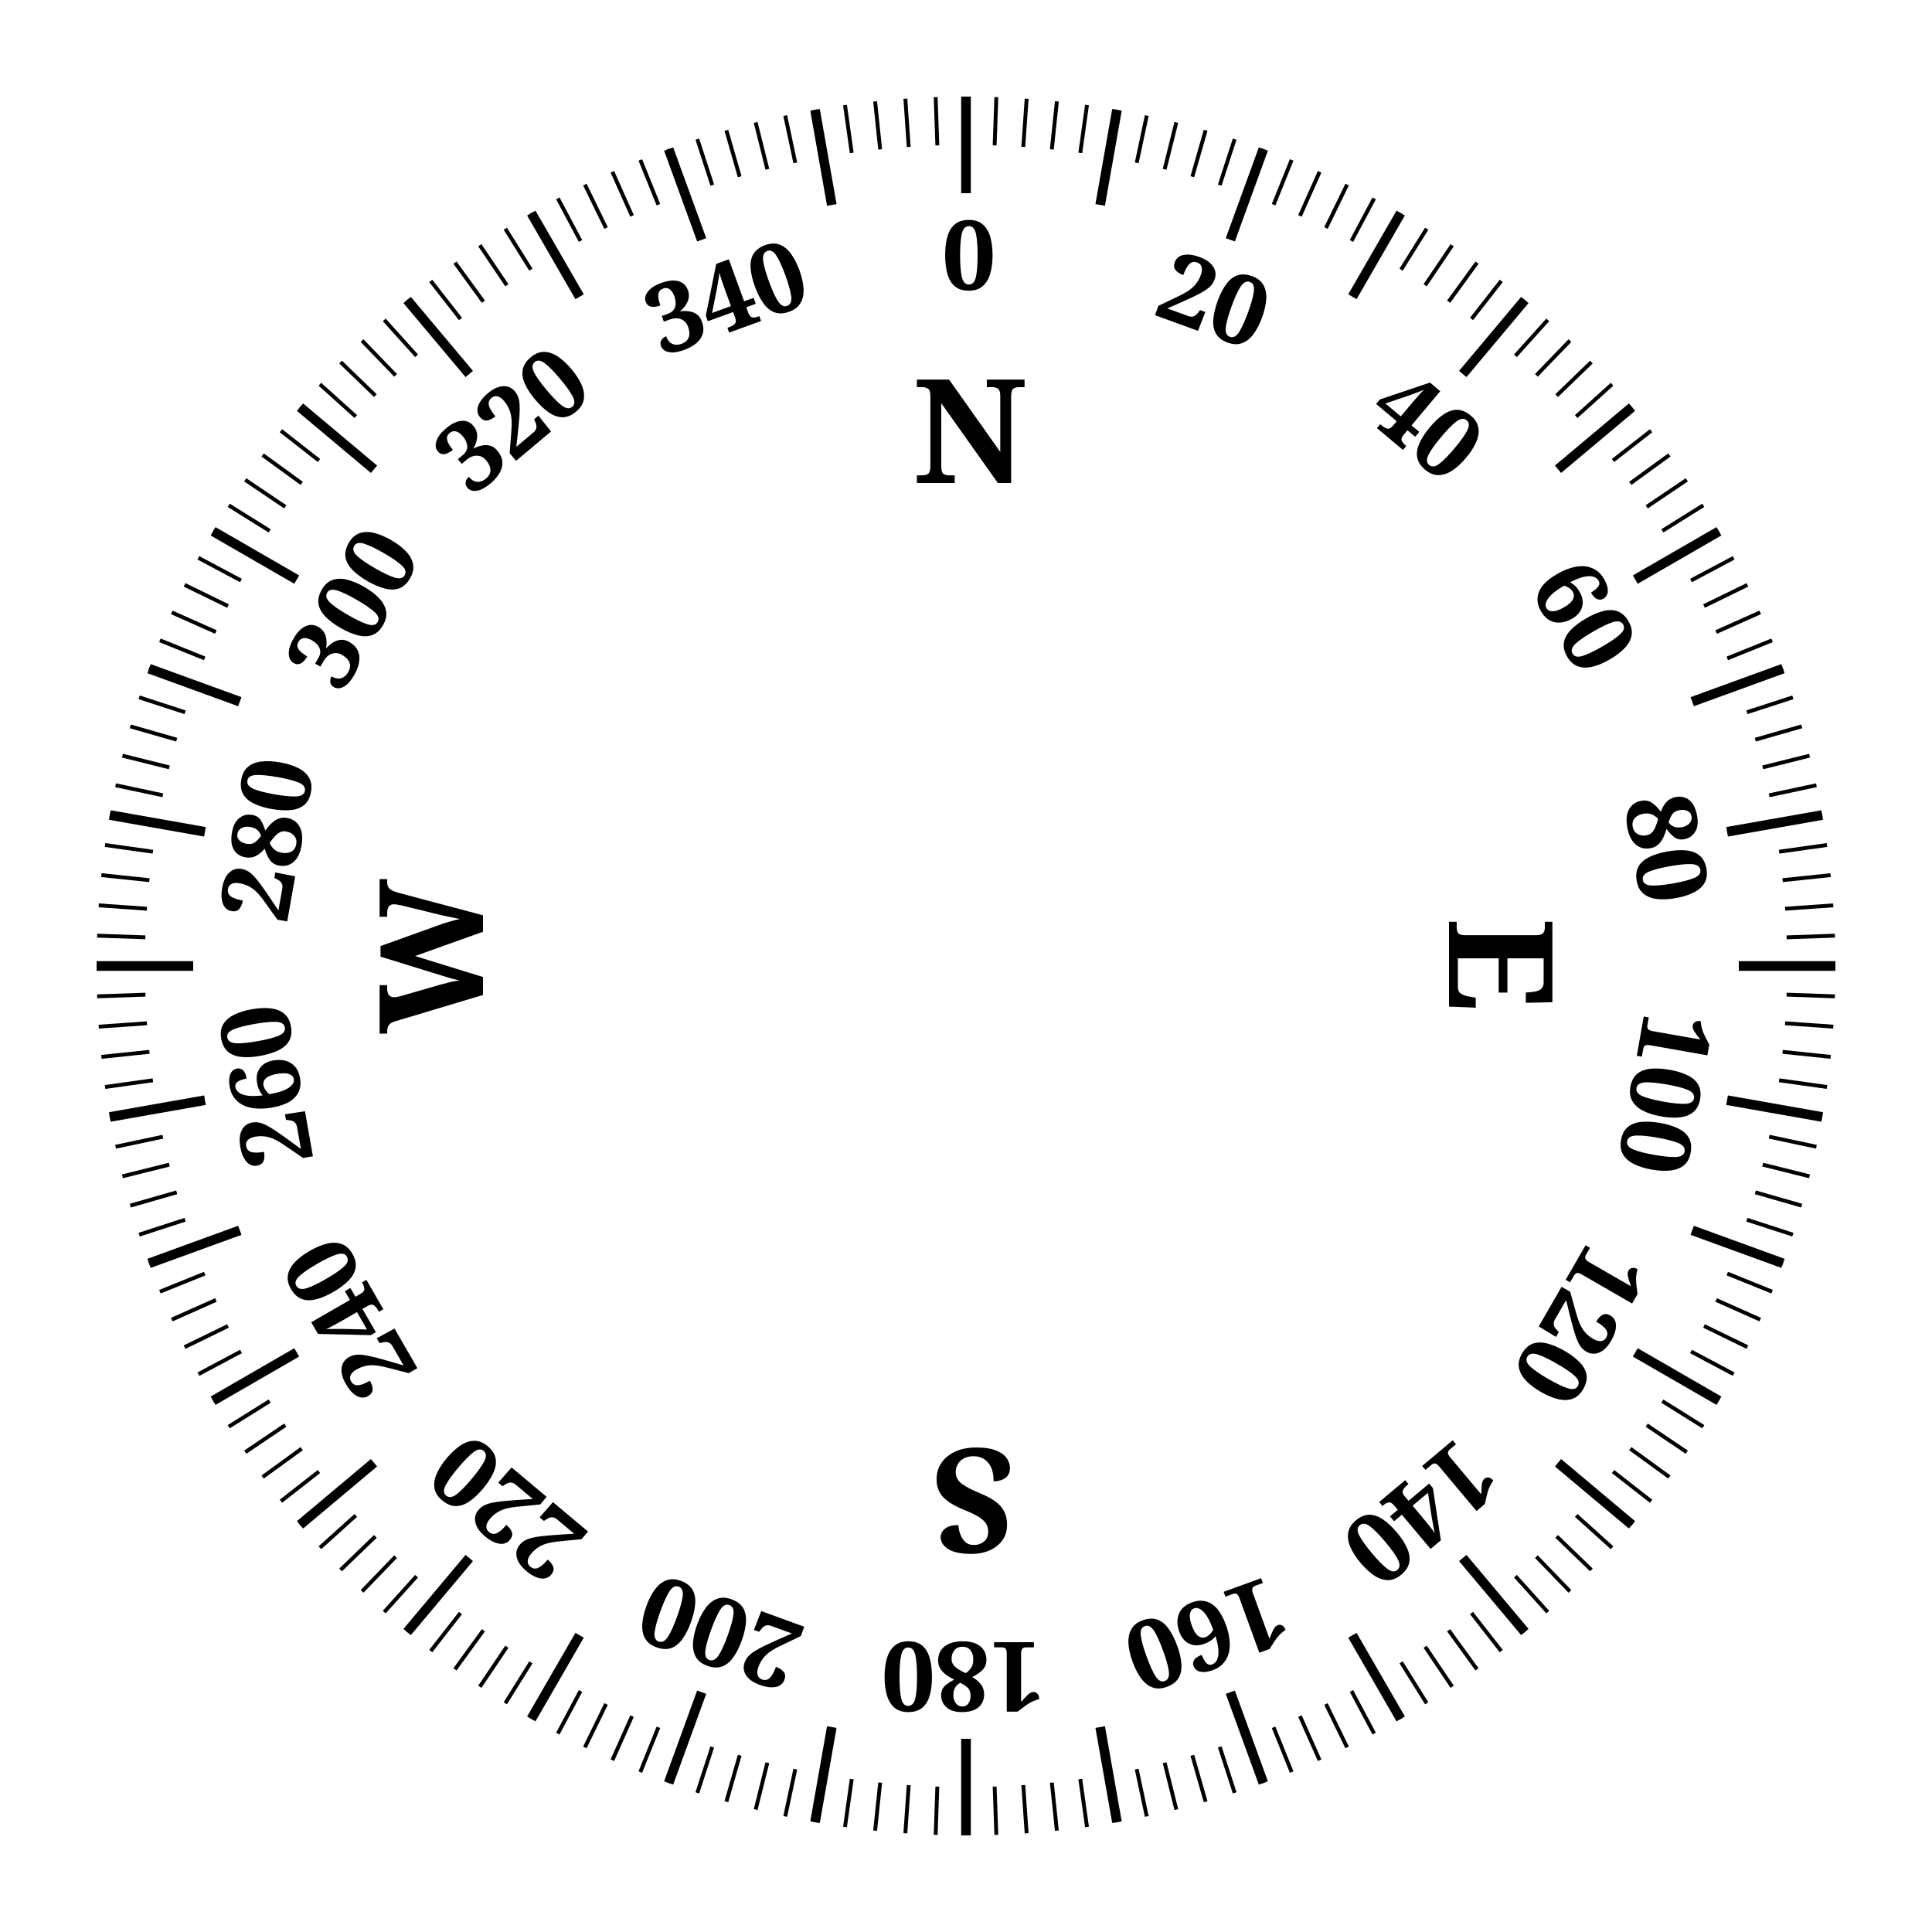
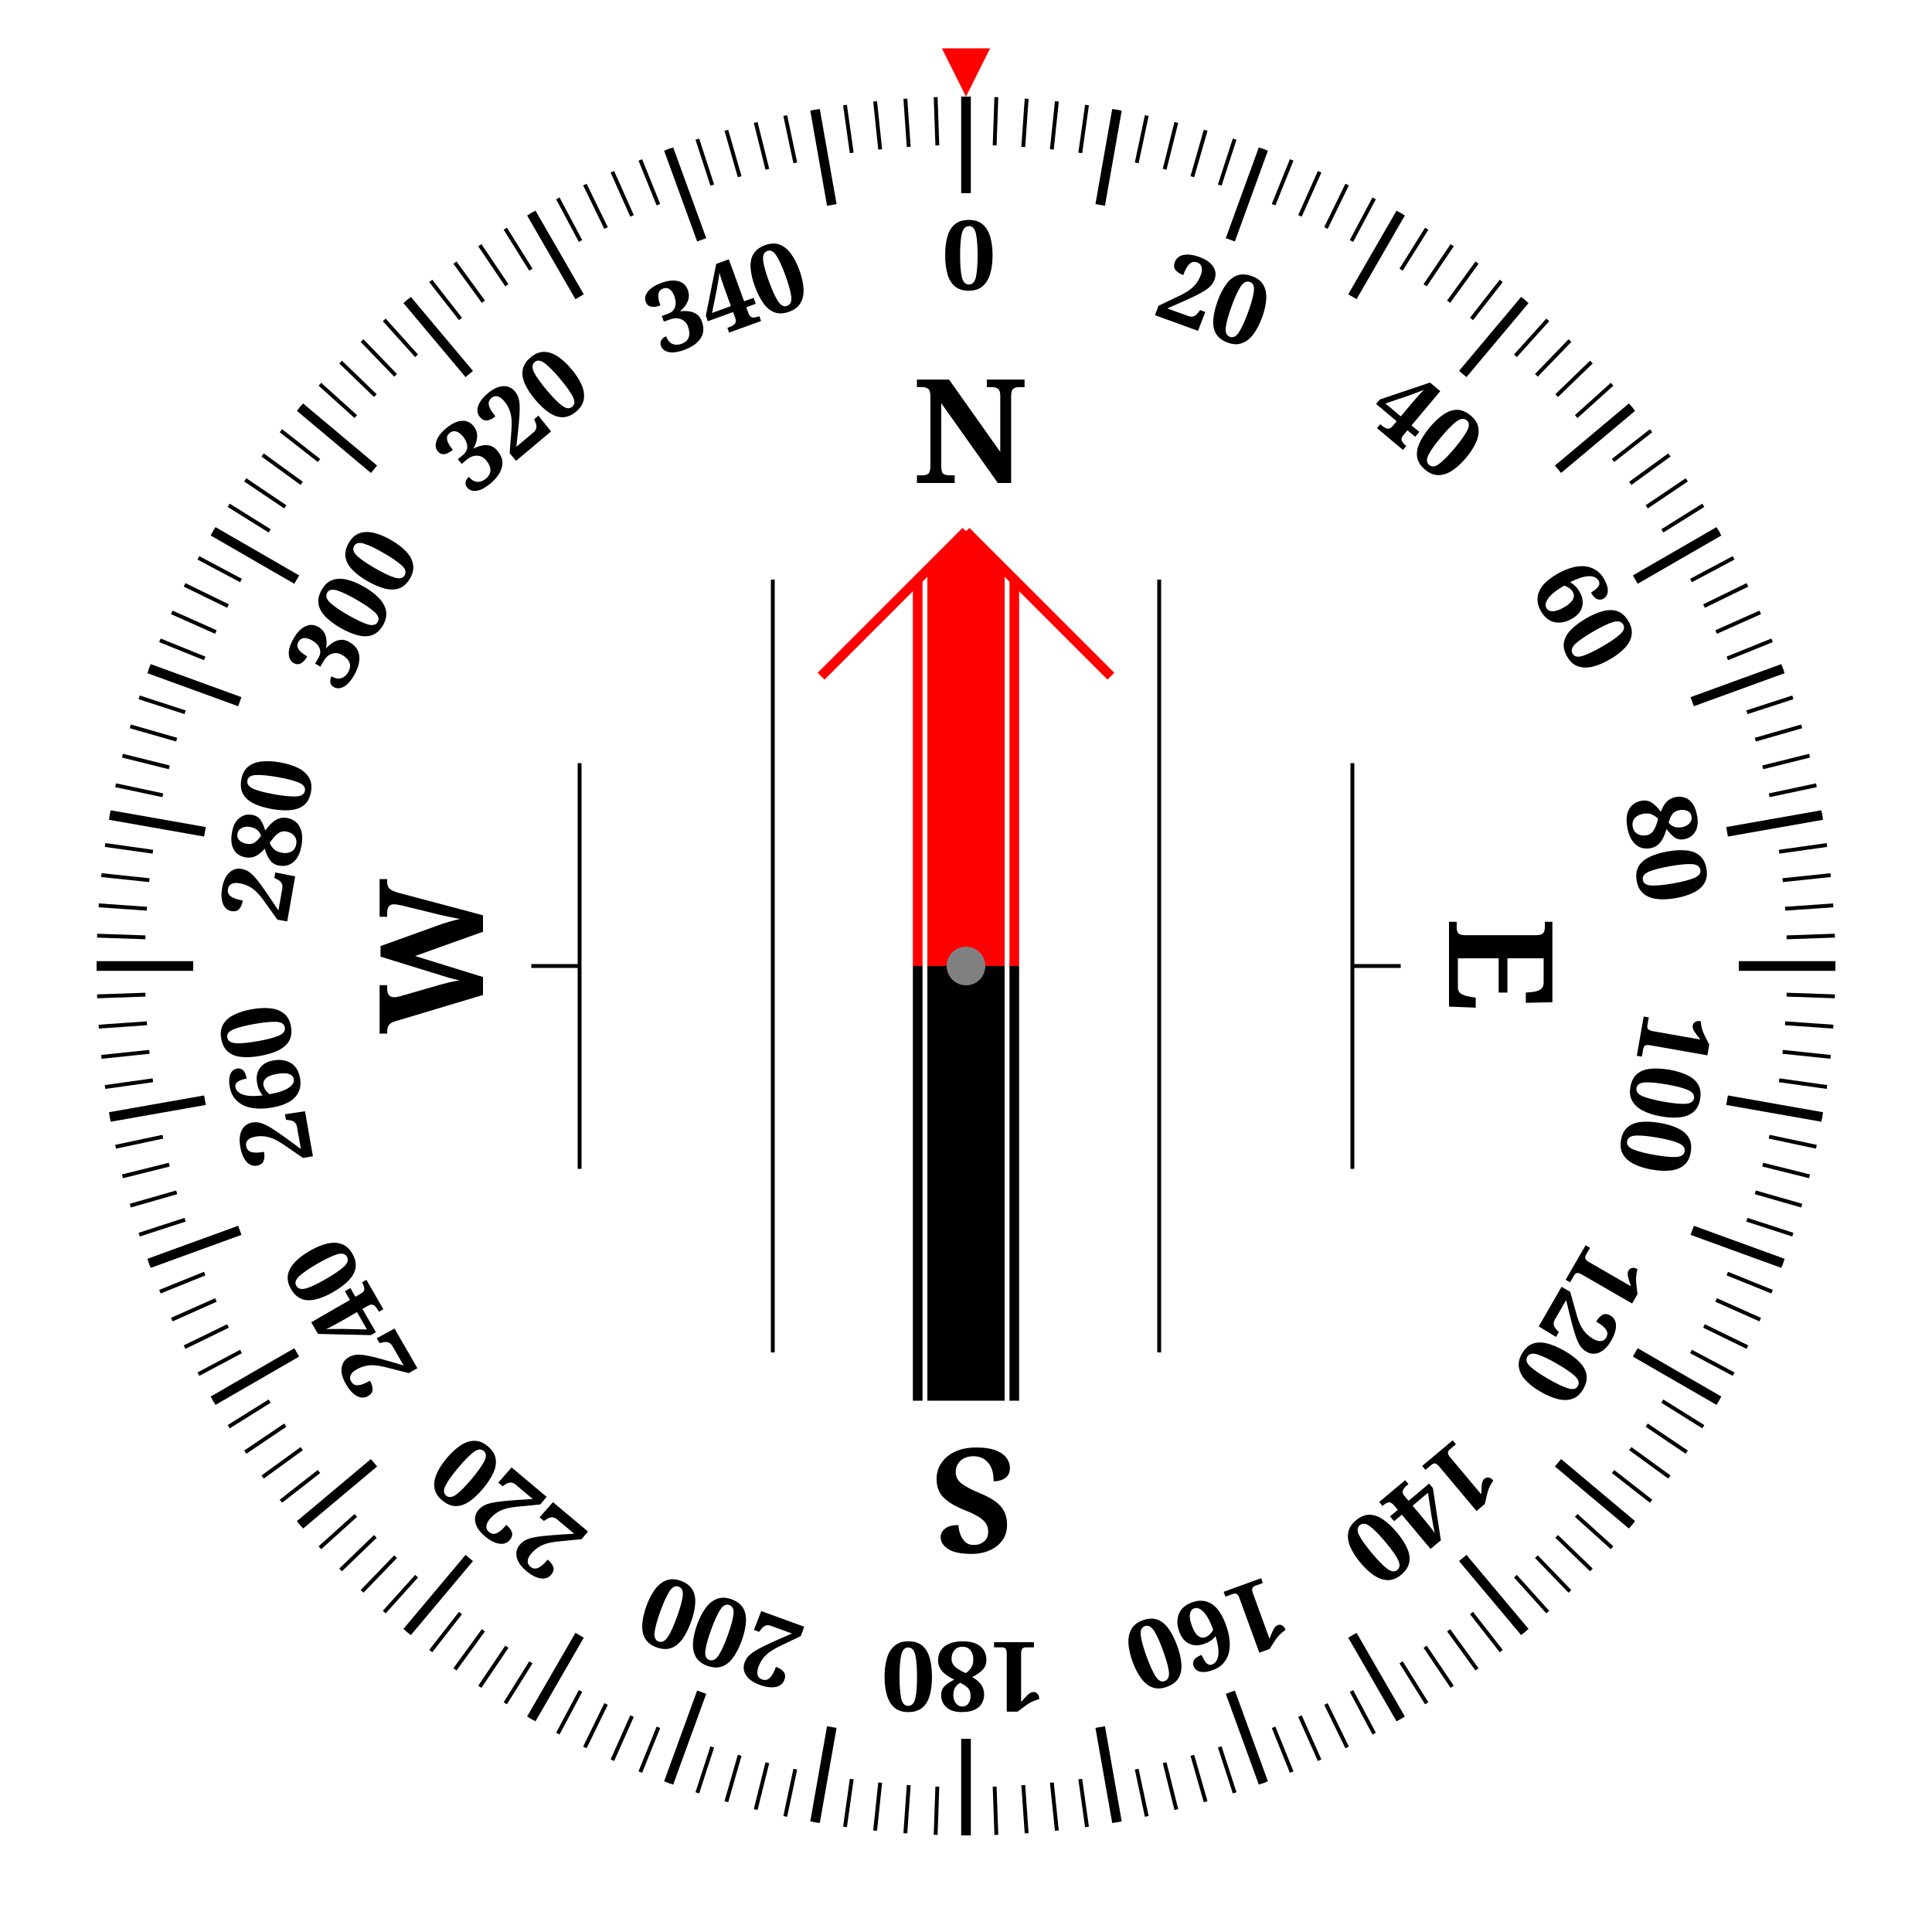
<svg xmlns="http://www.w3.org/2000/svg" width="400" height="400" viewBox="0 0 200 200">
  <style>
        .heavy {
            font: bold 15px serif;
        }

        .small {
            font: bold 10px serif;
        }
    </style>
  <defs>
    <path id="branch" d="                 M 100 10 L 100 15             " stroke="#000000" stroke-width="0.4" />
  </defs>
  <use href="#branch" />
  <use href="#branch" transform="rotate(2 100 100)" />
  <use href="#branch" transform="rotate(4 100 100)" />
  <use href="#branch" transform="rotate(6 100 100)" />
  <use href="#branch" transform="rotate(8 100 100)" />
  <use href="#branch" transform="rotate(10 100 100)" />
  <use href="#branch" transform="rotate(12 100 100)" />
  <use href="#branch" transform="rotate(14 100 100)" />
  <use href="#branch" transform="rotate(16 100 100)" />
  <use href="#branch" transform="rotate(18 100 100)" />
  <use href="#branch" transform="rotate(20 100 100)" />
  <use href="#branch" transform="rotate(22 100 100)" />
  <use href="#branch" transform="rotate(24 100 100)" />
  <use href="#branch" transform="rotate(26 100 100)" />
  <use href="#branch" transform="rotate(28 100 100)" />
  <use href="#branch" transform="rotate(30 100 100)" />
  <use href="#branch" transform="rotate(32 100 100)" />
  <use href="#branch" transform="rotate(34 100 100)" />
  <use href="#branch" transform="rotate(36 100 100)" />
  <use href="#branch" transform="rotate(38 100 100)" />
  <use href="#branch" transform="rotate(40 100 100)" />
  <use href="#branch" transform="rotate(42 100 100)" />
  <use href="#branch" transform="rotate(44 100 100)" />
  <use href="#branch" transform="rotate(46 100 100)" />
  <use href="#branch" transform="rotate(48 100 100)" />
  <use href="#branch" transform="rotate(50 100 100)" />
  <use href="#branch" transform="rotate(52 100 100)" />
  <use href="#branch" transform="rotate(54 100 100)" />
  <use href="#branch" transform="rotate(56 100 100)" />
  <use href="#branch" transform="rotate(58 100 100)" />
  <use href="#branch" transform="rotate(60 100 100)" />
  <use href="#branch" transform="rotate(62 100 100)" />
  <use href="#branch" transform="rotate(64 100 100)" />
  <use href="#branch" transform="rotate(66 100 100)" />
  <use href="#branch" transform="rotate(68 100 100)" />
  <use href="#branch" transform="rotate(70 100 100)" />
  <use href="#branch" transform="rotate(72 100 100)" />
  <use href="#branch" transform="rotate(74 100 100)" />
  <use href="#branch" transform="rotate(76 100 100)" />
  <use href="#branch" transform="rotate(78 100 100)" />
  <use href="#branch" transform="rotate(80 100 100)" />
  <use href="#branch" transform="rotate(82 100 100)" />
  <use href="#branch" transform="rotate(84 100 100)" />
  <use href="#branch" transform="rotate(86 100 100)" />
  <use href="#branch" transform="rotate(88 100 100)" />
  <use href="#branch" transform="rotate(90 100 100)" />
  <use href="#branch" transform="rotate(92 100 100)" />
  <use href="#branch" transform="rotate(94 100 100)" />
  <use href="#branch" transform="rotate(96 100 100)" />
  <use href="#branch" transform="rotate(98 100 100)" />
  <use href="#branch" transform="rotate(100 100 100)" />
  <use href="#branch" transform="rotate(102 100 100)" />
  <use href="#branch" transform="rotate(104 100 100)" />
  <use href="#branch" transform="rotate(106 100 100)" />
  <use href="#branch" transform="rotate(108 100 100)" />
  <use href="#branch" transform="rotate(110 100 100)" />
  <use href="#branch" transform="rotate(112 100 100)" />
  <use href="#branch" transform="rotate(114 100 100)" />
  <use href="#branch" transform="rotate(116 100 100)" />
  <use href="#branch" transform="rotate(118 100 100)" />
  <use href="#branch" transform="rotate(120 100 100)" />
  <use href="#branch" transform="rotate(122 100 100)" />
  <use href="#branch" transform="rotate(124 100 100)" />
  <use href="#branch" transform="rotate(126 100 100)" />
  <use href="#branch" transform="rotate(128 100 100)" />
  <use href="#branch" transform="rotate(130 100 100)" />
  <use href="#branch" transform="rotate(132 100 100)" />
  <use href="#branch" transform="rotate(134 100 100)" />
  <use href="#branch" transform="rotate(136 100 100)" />
  <use href="#branch" transform="rotate(138 100 100)" />
  <use href="#branch" transform="rotate(140 100 100)" />
  <use href="#branch" transform="rotate(142 100 100)" />
  <use href="#branch" transform="rotate(144 100 100)" />
  <use href="#branch" transform="rotate(146 100 100)" />
  <use href="#branch" transform="rotate(148 100 100)" />
  <use href="#branch" transform="rotate(150 100 100)" />
  <use href="#branch" transform="rotate(152 100 100)" />
  <use href="#branch" transform="rotate(154 100 100)" />
  <use href="#branch" transform="rotate(156 100 100)" />
  <use href="#branch" transform="rotate(158 100 100)" />
  <use href="#branch" transform="rotate(160 100 100)" />
  <use href="#branch" transform="rotate(162 100 100)" />
  <use href="#branch" transform="rotate(164 100 100)" />
  <use href="#branch" transform="rotate(166 100 100)" />
  <use href="#branch" transform="rotate(168 100 100)" />
  <use href="#branch" transform="rotate(170 100 100)" />
  <use href="#branch" transform="rotate(172 100 100)" />
  <use href="#branch" transform="rotate(174 100 100)" />
  <use href="#branch" transform="rotate(176 100 100)" />
  <use href="#branch" transform="rotate(178 100 100)" />
  <use href="#branch" transform="rotate(180 100 100)" />
  <use href="#branch" transform="rotate(182 100 100)" />
  <use href="#branch" transform="rotate(184 100 100)" />
  <use href="#branch" transform="rotate(186 100 100)" />
  <use href="#branch" transform="rotate(188 100 100)" />
  <use href="#branch" transform="rotate(190 100 100)" />
  <use href="#branch" transform="rotate(192 100 100)" />
  <use href="#branch" transform="rotate(194 100 100)" />
  <use href="#branch" transform="rotate(196 100 100)" />
  <use href="#branch" transform="rotate(198 100 100)" />
  <use href="#branch" transform="rotate(200 100 100)" />
  <use href="#branch" transform="rotate(202 100 100)" />
  <use href="#branch" transform="rotate(204 100 100)" />
  <use href="#branch" transform="rotate(206 100 100)" />
  <use href="#branch" transform="rotate(208 100 100)" />
  <use href="#branch" transform="rotate(210 100 100)" />
  <use href="#branch" transform="rotate(212 100 100)" />
  <use href="#branch" transform="rotate(214 100 100)" />
  <use href="#branch" transform="rotate(216 100 100)" />
  <use href="#branch" transform="rotate(218 100 100)" />
  <use href="#branch" transform="rotate(220 100 100)" />
  <use href="#branch" transform="rotate(222 100 100)" />
  <use href="#branch" transform="rotate(224 100 100)" />
  <use href="#branch" transform="rotate(226 100 100)" />
  <use href="#branch" transform="rotate(228 100 100)" />
  <use href="#branch" transform="rotate(230 100 100)" />
  <use href="#branch" transform="rotate(232 100 100)" />
  <use href="#branch" transform="rotate(234 100 100)" />
  <use href="#branch" transform="rotate(236 100 100)" />
  <use href="#branch" transform="rotate(238 100 100)" />
  <use href="#branch" transform="rotate(240 100 100)" />
  <use href="#branch" transform="rotate(242 100 100)" />
  <use href="#branch" transform="rotate(244 100 100)" />
  <use href="#branch" transform="rotate(246 100 100)" />
  <use href="#branch" transform="rotate(248 100 100)" />
  <use href="#branch" transform="rotate(250 100 100)" />
  <use href="#branch" transform="rotate(252 100 100)" />
  <use href="#branch" transform="rotate(254 100 100)" />
  <use href="#branch" transform="rotate(256 100 100)" />
  <use href="#branch" transform="rotate(258 100 100)" />
  <use href="#branch" transform="rotate(260 100 100)" />
  <use href="#branch" transform="rotate(262 100 100)" />
  <use href="#branch" transform="rotate(264 100 100)" />
  <use href="#branch" transform="rotate(266 100 100)" />
  <use href="#branch" transform="rotate(268 100 100)" />
  <use href="#branch" transform="rotate(270 100 100)" />
  <use href="#branch" transform="rotate(272 100 100)" />
  <use href="#branch" transform="rotate(274 100 100)" />
  <use href="#branch" transform="rotate(276 100 100)" />
  <use href="#branch" transform="rotate(278 100 100)" />
  <use href="#branch" transform="rotate(280 100 100)" />
  <use href="#branch" transform="rotate(282 100 100)" />
  <use href="#branch" transform="rotate(284 100 100)" />
  <use href="#branch" transform="rotate(286 100 100)" />
  <use href="#branch" transform="rotate(288 100 100)" />
  <use href="#branch" transform="rotate(290 100 100)" />
  <use href="#branch" transform="rotate(292 100 100)" />
  <use href="#branch" transform="rotate(294 100 100)" />
  <use href="#branch" transform="rotate(296 100 100)" />
  <use href="#branch" transform="rotate(298 100 100)" />
  <use href="#branch" transform="rotate(300 100 100)" />
  <use href="#branch" transform="rotate(302 100 100)" />
  <use href="#branch" transform="rotate(304 100 100)" />
  <use href="#branch" transform="rotate(306 100 100)" />
  <use href="#branch" transform="rotate(308 100 100)" />
  <use href="#branch" transform="rotate(310 100 100)" />
  <use href="#branch" transform="rotate(312 100 100)" />
  <use href="#branch" transform="rotate(314 100 100)" />
  <use href="#branch" transform="rotate(316 100 100)" />
  <use href="#branch" transform="rotate(318 100 100)" />
  <use href="#branch" transform="rotate(320 100 100)" />
  <use href="#branch" transform="rotate(322 100 100)" />
  <use href="#branch" transform="rotate(324 100 100)" />
  <use href="#branch" transform="rotate(326 100 100)" />
  <use href="#branch" transform="rotate(328 100 100)" />
  <use href="#branch" transform="rotate(330 100 100)" />
  <use href="#branch" transform="rotate(332 100 100)" />
  <use href="#branch" transform="rotate(334 100 100)" />
  <use href="#branch" transform="rotate(336 100 100)" />
  <use href="#branch" transform="rotate(338 100 100)" />
  <use href="#branch" transform="rotate(340 100 100)" />
  <use href="#branch" transform="rotate(342 100 100)" />
  <use href="#branch" transform="rotate(344 100 100)" />
  <use href="#branch" transform="rotate(346 100 100)" />
  <use href="#branch" transform="rotate(348 100 100)" />
  <use href="#branch" transform="rotate(350 100 100)" />
  <use href="#branch" transform="rotate(352 100 100)" />
  <use href="#branch" transform="rotate(354 100 100)" />
  <use href="#branch" transform="rotate(356 100 100)" />
  <use href="#branch" transform="rotate(358 100 100)" />
  <defs>
    <path id="branch2" d="                 M 100 10 L 100 20             " stroke="#000000" stroke-width="1" />
  </defs>
  <use href="#branch2" />
  <use href="#branch2" transform="rotate(10 100 100)" />
  <use href="#branch2" transform="rotate(20 100 100)" />
  <use href="#branch2" transform="rotate(30 100 100)" />
  <use href="#branch2" transform="rotate(40 100 100)" />
  <use href="#branch2" transform="rotate(50 100 100)" />
  <use href="#branch2" transform="rotate(60 100 100)" />
  <use href="#branch2" transform="rotate(70 100 100)" />
  <use href="#branch2" transform="rotate(80 100 100)" />
  <use href="#branch2" transform="rotate(90 100 100)" />
  <use href="#branch2" transform="rotate(100 100 100)" />
  <use href="#branch2" transform="rotate(110 100 100)" />
  <use href="#branch2" transform="rotate(120 100 100)" />
  <use href="#branch2" transform="rotate(130 100 100)" />
  <use href="#branch2" transform="rotate(140 100 100)" />
  <use href="#branch2" transform="rotate(150 100 100)" />
  <use href="#branch2" transform="rotate(160 100 100)" />
  <use href="#branch2" transform="rotate(170 100 100)" />
  <use href="#branch2" transform="rotate(180 100 100)" />
  <use href="#branch2" transform="rotate(190 100 100)" />
  <use href="#branch2" transform="rotate(200 100 100)" />
  <use href="#branch2" transform="rotate(210 100 100)" />
  <use href="#branch2" transform="rotate(220 100 100)" />
  <use href="#branch2" transform="rotate(230 100 100)" />
  <use href="#branch2" transform="rotate(240 100 100)" />
  <use href="#branch2" transform="rotate(250 100 100)" />
  <use href="#branch2" transform="rotate(260 100 100)" />
  <use href="#branch2" transform="rotate(270 100 100)" />
  <use href="#branch2" transform="rotate(280 100 100)" />
  <use href="#branch2" transform="rotate(290 100 100)" />
  <use href="#branch2" transform="rotate(300 100 100)" />
  <use href="#branch2" transform="rotate(310 100 100)" />
  <use href="#branch2" transform="rotate(320 100 100)" />
  <use href="#branch2" transform="rotate(330 100 100)" />
  <use href="#branch2" transform="rotate(340 100 100)" />
  <use href="#branch2" transform="rotate(350 100 100)" />
  <g>
    <text x="94.5" y="50" class="heavy">N</text>
  </g>
  <g transform="rotate(90, 100, 100)">
    <text x="95" y="50" class="heavy">E</text>
  </g>
  <g transform="rotate(180, 100, 100)">
    <text x="95" y="50" class="heavy">S</text>
  </g>
  <g transform="rotate(270, 100, 100)">
    <text x="93" y="50" class="heavy">W</text>
  </g>
  <g transform="rotate(0, 100, 100)">
    <text x="97.5" y="30" class="small">0</text>
  </g>
  <g transform="rotate(20, 100, 100)">
    <text x="95" y="30" class="small">20</text>
  </g>
  <g transform="rotate(40, 100, 100)">
    <text x="95" y="30" class="small">40</text>
  </g>
  <g transform="rotate(60, 100, 100)">
    <text x="95" y="30" class="small">60</text>
  </g>
  <g transform="rotate(80, 100, 100)">
    <text x="95" y="30" class="small">80</text>
  </g>
  <g transform="rotate(100, 100, 100)">
    <text x="92" y="30" class="small">100</text>
  </g>
  <g transform="rotate(120, 100, 100)">
    <text x="92" y="30" class="small">120</text>
  </g>
  <g transform="rotate(140, 100, 100)">
    <text x="92" y="30" class="small">140</text>
  </g>
  <g transform="rotate(160, 100, 100)">
    <text x="92" y="30" class="small">160</text>
  </g>
  <g transform="rotate(180, 100, 100)">
    <text x="92" y="30" class="small">180</text>
  </g>
  <g transform="rotate(200, 100, 100)">
    <text x="92" y="30" class="small">200</text>
  </g>
  <g transform="rotate(220, 100, 100)">
    <text x="92" y="30" class="small">220</text>
  </g>
  <g transform="rotate(240, 100, 100)">
    <text x="92" y="30" class="small">240</text>
  </g>
  <g transform="rotate(260, 100, 100)">
    <text x="92" y="30" class="small">260</text>
  </g>
  <g transform="rotate(280, 100, 100)">
    <text x="92" y="30" class="small">280</text>
  </g>
  <g transform="rotate(300, 100, 100)">
    <text x="92" y="30" class="small">300</text>
  </g>
  <g transform="rotate(320, 100, 100)">
    <text x="92" y="30" class="small">320</text>
  </g>
  <g transform="rotate(340, 100, 100)">
    <text x="92" y="30" class="small">340</text>
  </g>
+   <line x1="100" y1="55" x2="85" y2="70" stroke="red" stroke-width="1" />
+   <line x1="100" y1="55" x2="115" y2="70" stroke="red" stroke-width="1" />
+   <line x1="95" y1="60" x2="95" y2="100" stroke="red" stroke-width="1" />
+   <line x1="105" y1="60" x2="105" y2="100" stroke="red" stroke-width="1" />
+   <line x1="95" y1="100" x2="95" y2="145" stroke="#000000" stroke-width="1" />
+   <line x1="105" y1="100" x2="105" y2="145" stroke="#000000" stroke-width="1" />
+   <line x1="80" y1="60" x2="80" y2="140" stroke="#000000" stroke-width="0.4" />
+   <line x1="120" y1="60" x2="120" y2="140" stroke="#000000" stroke-width="0.4" />
+   <line x1="60" y1="79" x2="60" y2="121" stroke="#000000" stroke-width="0.4" />
+   <line x1="140" y1="79" x2="140" y2="121" stroke="#000000" stroke-width="0.4" />
+   <line x1="55" y1="100" x2="60" y2="100" stroke="#000000" stroke-width="0.4" />
+   <line x1="145" y1="100" x2="140" y2="100" stroke="#000000" stroke-width="0.4" />
+   <polygon points="100,55 96,59 96,100 104,100 104,59" style="fill:red" />
+   <polygon points="96,100 96,145 104,145 104,100" style="fill:#00000" />
+   <circle cx="100" cy="100" r="2" fill="grey" />
+   <polygon points="100,10 97.5,5 102.5,5" style="fill:red" />
</svg>
